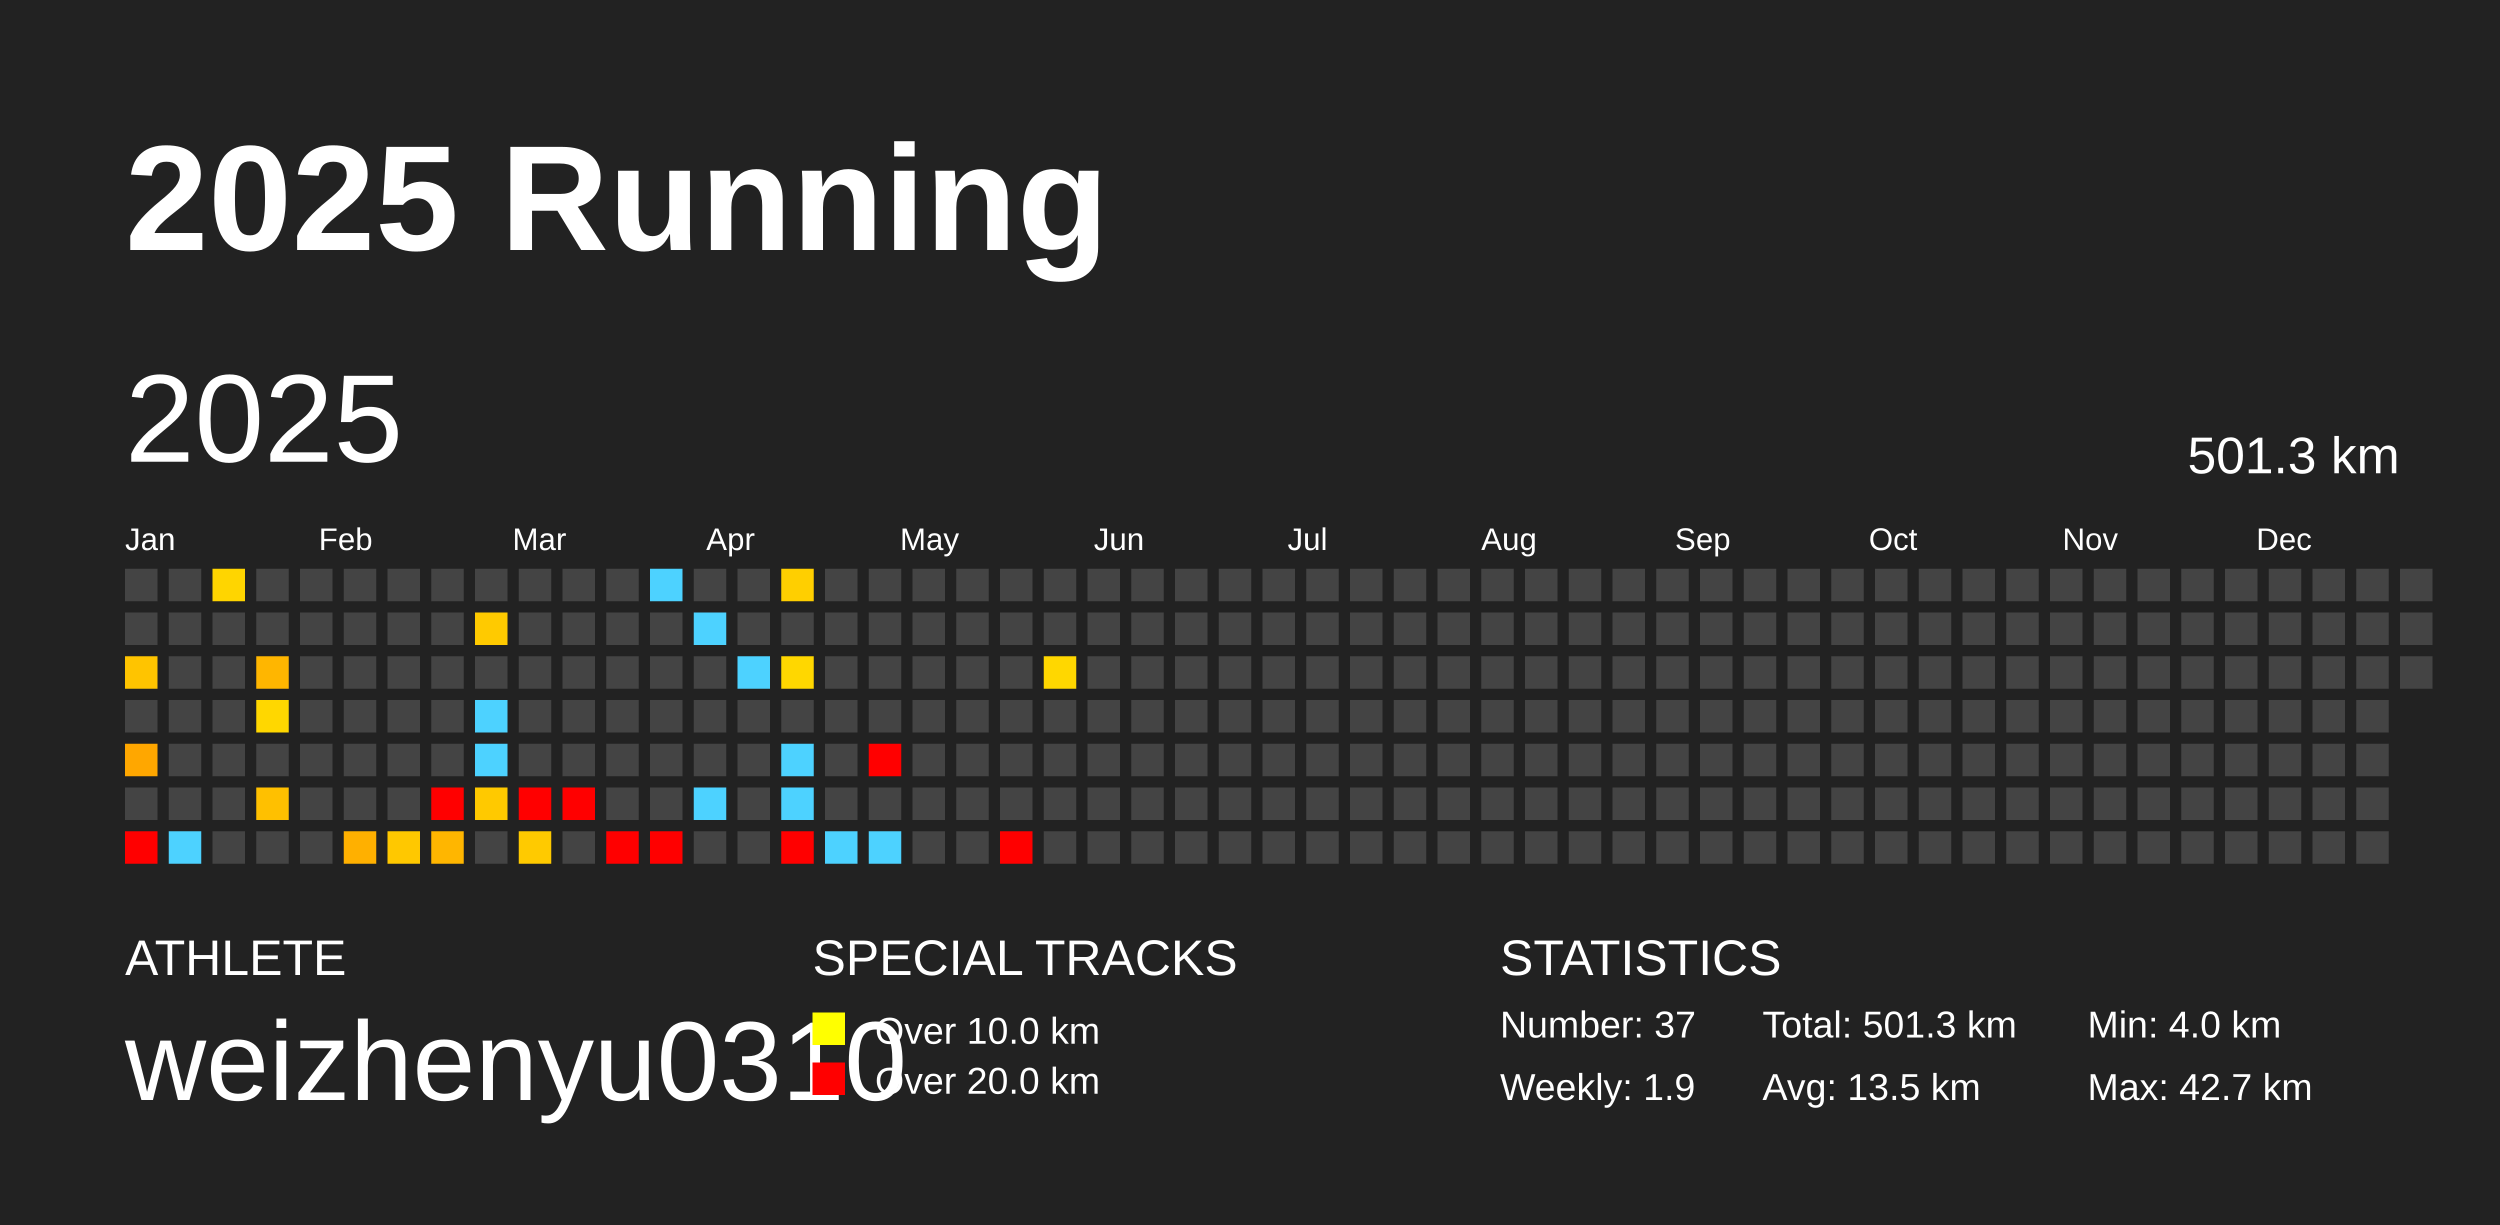
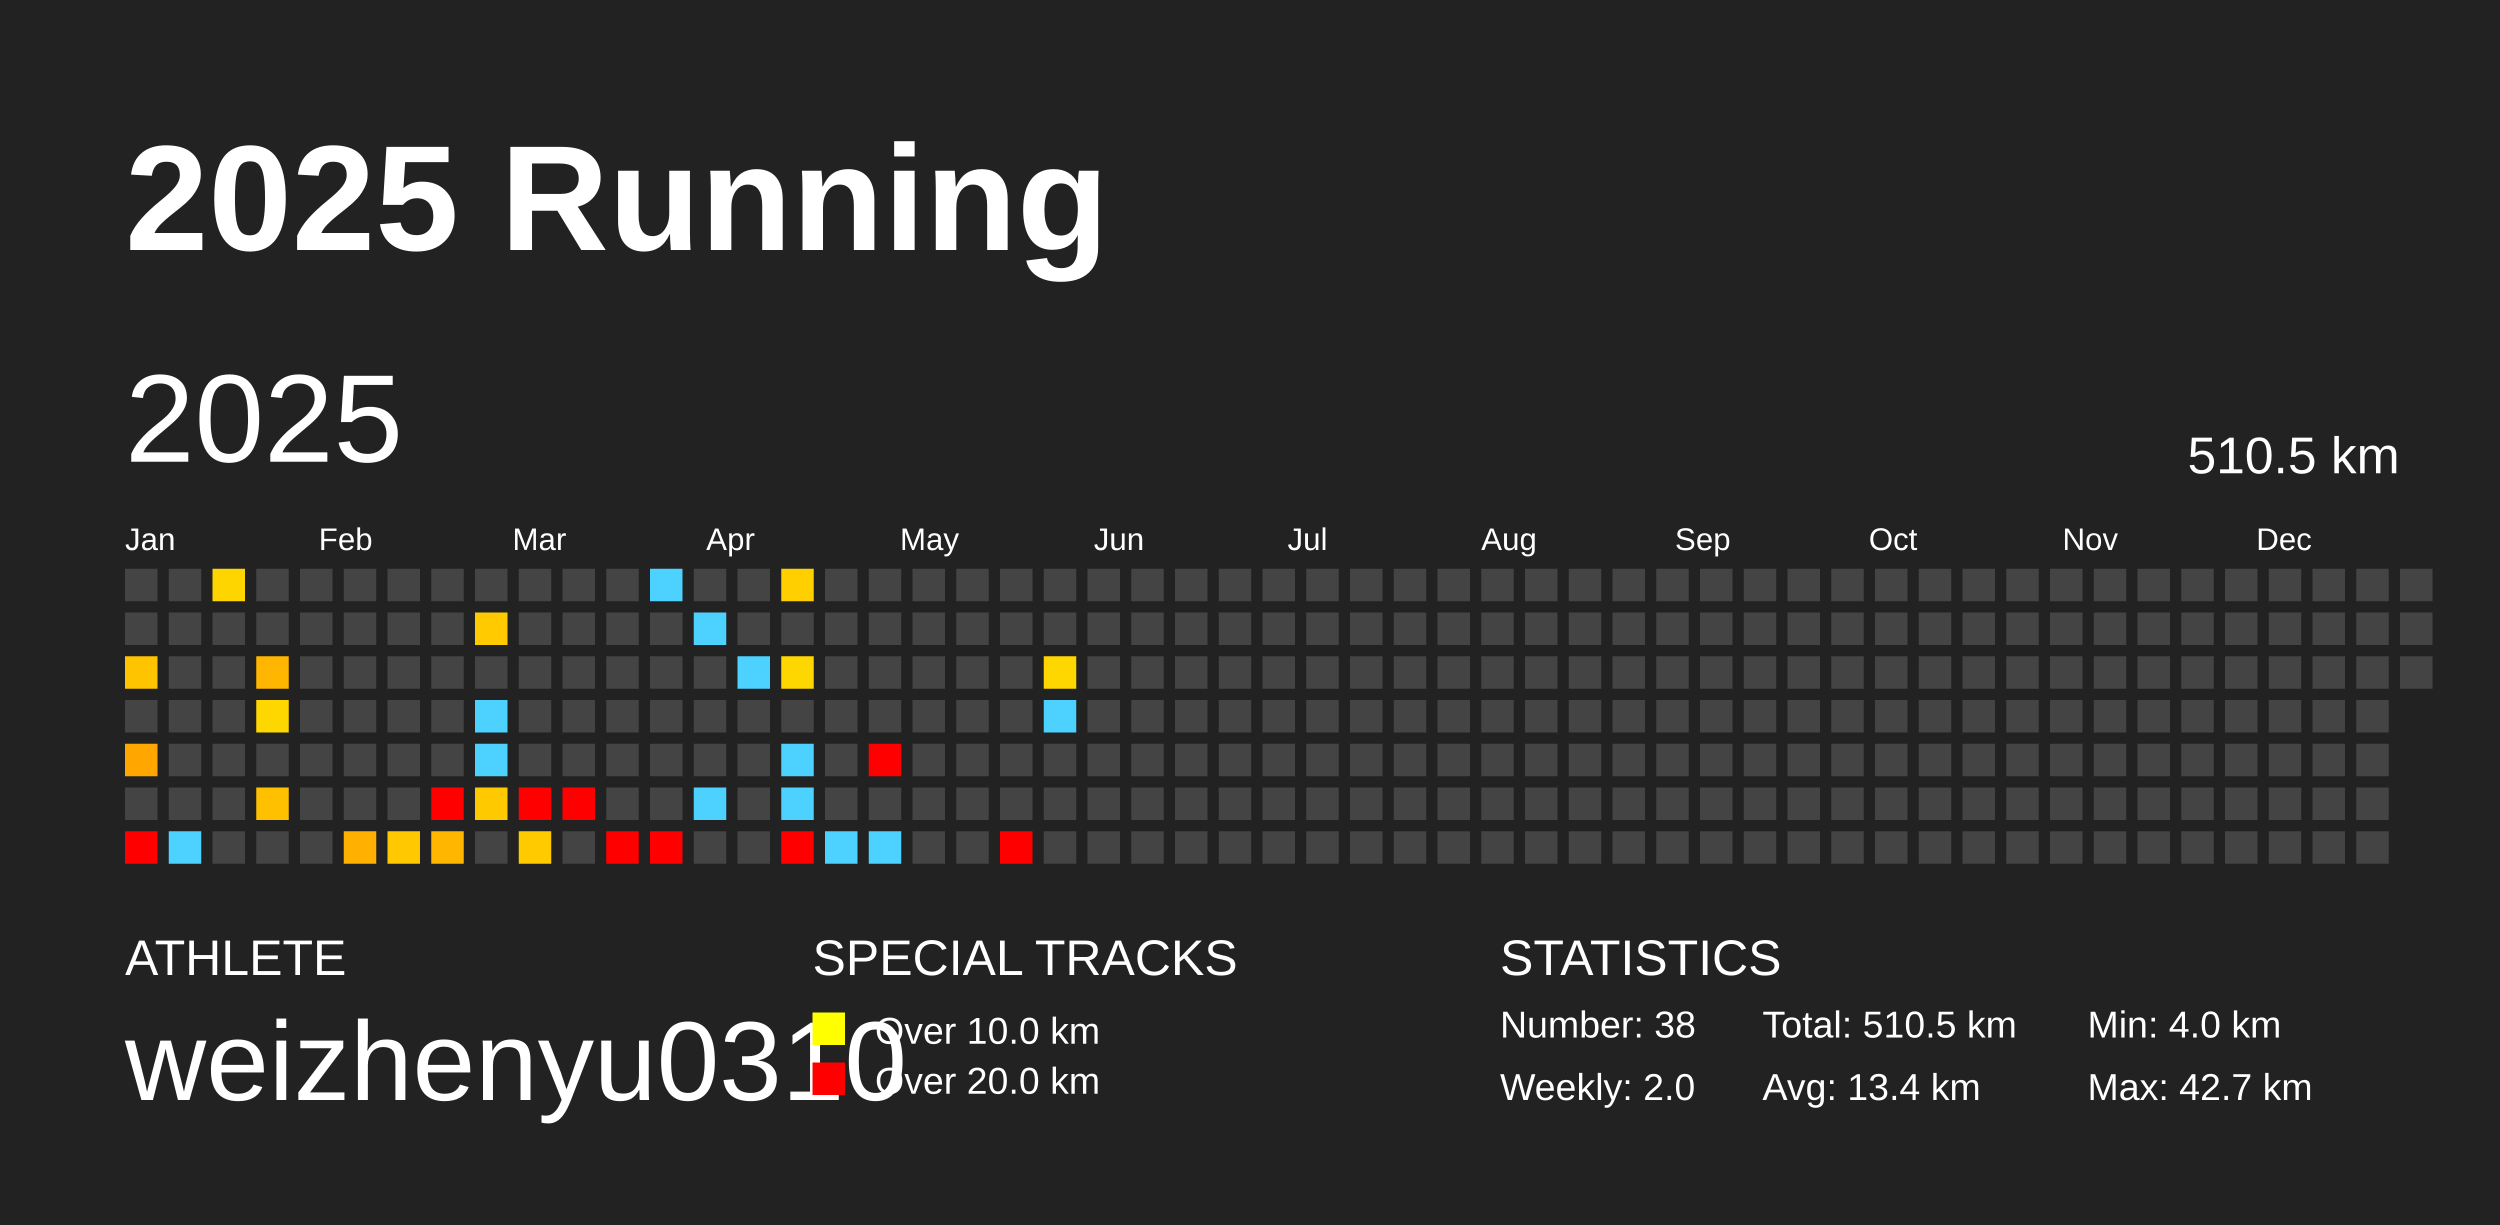
<svg xmlns="http://www.w3.org/2000/svg" baseProfile="full" height="98mm" version="1.1" viewBox="0,0,200,98" width="200mm">
  <defs />
  <rect fill="#222222" height="98" width="200" x="0" y="0" />
  <text fill="#FFFFFF" style="font-size:12px; font-family:Arial; font-weight:bold;" x="10" y="20">2025 Running</text>
  <text fill="#FFFFFF" style="font-size:4px; font-family:Arial" x="10" y="78">ATHLETE</text>
  <text fill="#FFFFFF" style="font-size:9px; font-family:Arial" x="10" y="88">weizhenyu0310</text>
  <text fill="#FFFFFF" style="font-size:4px; font-family:Arial" x="65" y="78">SPECIAL TRACKS</text>
  <rect fill="yellow" height="2.6" width="2.6" x="65" y="81" />
  <text fill="#FFFFFF" style="font-size:3px; font-family:Arial" x="70" y="83.5">Over 10.0 km</text>
  <rect fill="red" height="2.6" width="2.6" x="65" y="85" />
  <text fill="#FFFFFF" style="font-size:3px; font-family:Arial" x="70" y="87.5">Over 20.0 km</text>
  <text fill="#FFFFFF" style="font-size:4px; font-family:Arial" x="120" y="78">STATISTICS</text>
-   <text fill="#FFFFFF" style="font-size:3px; font-family:Arial" x="120" y="83">Number: 37</text>
-   <text fill="#FFFFFF" style="font-size:3px; font-family:Arial" x="120" y="88">Weekly: 1.9</text>
-   <text fill="#FFFFFF" style="font-size:3px; font-family:Arial" x="141" y="83">Total: 501.3 km</text>
-   <text fill="#FFFFFF" style="font-size:3px; font-family:Arial" x="141" y="88">Avg: 13.5 km</text>
+   <text fill="#FFFFFF" style="font-size:3px; font-family:Arial" x="120" y="83">Number: 38</text>
+   <text fill="#FFFFFF" style="font-size:3px; font-family:Arial" x="120" y="88">Weekly: 2.0</text>
+   <text fill="#FFFFFF" style="font-size:3px; font-family:Arial" x="141" y="83">Total: 510.5 km</text>
+   <text fill="#FFFFFF" style="font-size:3px; font-family:Arial" x="141" y="88">Avg: 13.4 km</text>
  <text fill="#FFFFFF" style="font-size:3px; font-family:Arial" x="167" y="83">Min: 4.0 km</text>
  <text fill="#FFFFFF" style="font-size:3px; font-family:Arial" x="167" y="88">Max: 42.7 km</text>
  <text dominant-baseline="hanging" fill="#FFFFFF" style="font-size:10.0px; font-family:Arial;" x="10" y="30">2025</text>
-   <text dominant-baseline="hanging" fill="#FFFFFF" style="font-size:4.125px; font-family:Arial;" x="175" y="35">501.3 km</text>
+   <text dominant-baseline="hanging" fill="#FFFFFF" style="font-size:4.125px; font-family:Arial;" x="175" y="35">510.5 km</text>
  <text fill="#FFFFFF" style="font-size:2.5px; font-family:Arial" x="10.0" y="44">Jan</text>
  <text fill="#FFFFFF" style="font-size:2.5px; font-family:Arial" x="25.5" y="44">Feb</text>
  <text fill="#FFFFFF" style="font-size:2.5px; font-family:Arial" x="41.0" y="44">Mar</text>
  <text fill="#FFFFFF" style="font-size:2.5px; font-family:Arial" x="56.5" y="44">Apr</text>
  <text fill="#FFFFFF" style="font-size:2.5px; font-family:Arial" x="72.0" y="44">May</text>
  <text fill="#FFFFFF" style="font-size:2.5px; font-family:Arial" x="87.5" y="44">Jun</text>
  <text fill="#FFFFFF" style="font-size:2.5px; font-family:Arial" x="103.0" y="44">Jul</text>
  <text fill="#FFFFFF" style="font-size:2.5px; font-family:Arial" x="118.5" y="44">Aug</text>
  <text fill="#FFFFFF" style="font-size:2.5px; font-family:Arial" x="134.0" y="44">Sep</text>
  <text fill="#FFFFFF" style="font-size:2.5px; font-family:Arial" x="149.5" y="44">Oct</text>
  <text fill="#FFFFFF" style="font-size:2.5px; font-family:Arial" x="165.0" y="44">Nov</text>
  <text fill="#FFFFFF" style="font-size:2.5px; font-family:Arial" x="180.5" y="44">Dec</text>
  <rect fill="#444444" height="2.6" width="2.6" x="10.0" y="45.5" />
  <rect fill="#444444" height="2.6" width="2.6" x="10.0" y="49.0" />
  <rect fill="#ffc400" height="2.6" width="2.6" x="10.0" y="52.5" />
  <rect fill="#444444" height="2.6" width="2.6" x="10.0" y="56.0" />
  <rect fill="#ffa700" height="2.6" width="2.6" x="10.0" y="59.5" />
  <rect fill="#444444" height="2.6" width="2.6" x="10.0" y="63.0" />
  <rect fill="red" height="2.6" width="2.6" x="10.0" y="66.5" />
  <rect fill="#444444" height="2.6" width="2.6" x="13.5" y="45.5" />
  <rect fill="#444444" height="2.6" width="2.6" x="13.5" y="49.0" />
  <rect fill="#444444" height="2.6" width="2.6" x="13.5" y="52.5" />
  <rect fill="#444444" height="2.6" width="2.6" x="13.5" y="56.0" />
  <rect fill="#444444" height="2.6" width="2.6" x="13.5" y="59.5" />
  <rect fill="#444444" height="2.6" width="2.6" x="13.5" y="63.0" />
  <rect fill="#4dd2ff" height="2.6" width="2.6" x="13.5" y="66.5" />
  <rect fill="#ffd500" height="2.6" width="2.6" x="17.0" y="45.5" />
  <rect fill="#444444" height="2.6" width="2.6" x="17.0" y="49.0" />
  <rect fill="#444444" height="2.6" width="2.6" x="17.0" y="52.5" />
  <rect fill="#444444" height="2.6" width="2.6" x="17.0" y="56.0" />
  <rect fill="#444444" height="2.6" width="2.6" x="17.0" y="59.5" />
  <rect fill="#444444" height="2.6" width="2.6" x="17.0" y="63.0" />
  <rect fill="#444444" height="2.6" width="2.6" x="17.0" y="66.5" />
  <rect fill="#444444" height="2.6" width="2.6" x="20.5" y="45.5" />
  <rect fill="#444444" height="2.6" width="2.6" x="20.5" y="49.0" />
  <rect fill="#ffb600" height="2.6" width="2.6" x="20.5" y="52.5" />
  <rect fill="#ffd700" height="2.6" width="2.6" x="20.5" y="56.0" />
  <rect fill="#444444" height="2.6" width="2.6" x="20.5" y="59.5" />
  <rect fill="#ffc000" height="2.6" width="2.6" x="20.5" y="63.0" />
  <rect fill="#444444" height="2.6" width="2.6" x="20.5" y="66.5" />
  <rect fill="#444444" height="2.6" width="2.6" x="24.0" y="45.5" />
  <rect fill="#444444" height="2.6" width="2.6" x="24.0" y="49.0" />
  <rect fill="#444444" height="2.6" width="2.6" x="24.0" y="52.5" />
  <rect fill="#444444" height="2.6" width="2.6" x="24.0" y="56.0" />
  <rect fill="#444444" height="2.6" width="2.6" x="24.0" y="59.5" />
  <rect fill="#444444" height="2.6" width="2.6" x="24.0" y="63.0" />
  <rect fill="#444444" height="2.6" width="2.6" x="24.0" y="66.5" />
  <rect fill="#444444" height="2.6" width="2.6" x="27.5" y="45.5" />
  <rect fill="#444444" height="2.6" width="2.6" x="27.5" y="49.0" />
  <rect fill="#444444" height="2.6" width="2.6" x="27.5" y="52.5" />
  <rect fill="#444444" height="2.6" width="2.6" x="27.5" y="56.0" />
  <rect fill="#444444" height="2.6" width="2.6" x="27.5" y="59.5" />
  <rect fill="#444444" height="2.6" width="2.6" x="27.5" y="63.0" />
  <rect fill="#ffb000" height="2.6" width="2.6" x="27.5" y="66.5" />
  <rect fill="#444444" height="2.6" width="2.6" x="31.0" y="45.5" />
  <rect fill="#444444" height="2.6" width="2.6" x="31.0" y="49.0" />
  <rect fill="#444444" height="2.6" width="2.6" x="31.0" y="52.5" />
  <rect fill="#444444" height="2.6" width="2.6" x="31.0" y="56.0" />
  <rect fill="#444444" height="2.6" width="2.6" x="31.0" y="59.5" />
  <rect fill="#444444" height="2.6" width="2.6" x="31.0" y="63.0" />
  <rect fill="#ffc800" height="2.6" width="2.6" x="31.0" y="66.5" />
  <rect fill="#444444" height="2.6" width="2.6" x="34.5" y="45.5" />
  <rect fill="#444444" height="2.6" width="2.6" x="34.5" y="49.0" />
  <rect fill="#444444" height="2.6" width="2.6" x="34.5" y="52.5" />
  <rect fill="#444444" height="2.6" width="2.6" x="34.5" y="56.0" />
  <rect fill="#444444" height="2.6" width="2.6" x="34.5" y="59.5" />
  <rect fill="red" height="2.6" width="2.6" x="34.5" y="63.0" />
  <rect fill="#ffb600" height="2.6" width="2.6" x="34.5" y="66.5" />
  <rect fill="#444444" height="2.6" width="2.6" x="38.0" y="45.5" />
  <rect fill="#ffca00" height="2.6" width="2.6" x="38.0" y="49.0" />
  <rect fill="#444444" height="2.6" width="2.6" x="38.0" y="52.5" />
  <rect fill="#4dd2ff" height="2.6" width="2.6" x="38.0" y="56.0" />
  <rect fill="#4dd2ff" height="2.6" width="2.6" x="38.0" y="59.5" />
  <rect fill="#ffc900" height="2.6" width="2.6" x="38.0" y="63.0" />
  <rect fill="#444444" height="2.6" width="2.6" x="38.0" y="66.5" />
  <rect fill="#444444" height="2.6" width="2.6" x="41.5" y="45.5" />
  <rect fill="#444444" height="2.6" width="2.6" x="41.5" y="49.0" />
  <rect fill="#444444" height="2.6" width="2.6" x="41.5" y="52.5" />
  <rect fill="#444444" height="2.6" width="2.6" x="41.5" y="56.0" />
  <rect fill="#444444" height="2.6" width="2.6" x="41.5" y="59.5" />
  <rect fill="red" height="2.6" width="2.6" x="41.5" y="63.0" />
  <rect fill="#ffca00" height="2.6" width="2.6" x="41.5" y="66.5" />
  <rect fill="#444444" height="2.6" width="2.6" x="45.0" y="45.5" />
  <rect fill="#444444" height="2.6" width="2.6" x="45.0" y="49.0" />
  <rect fill="#444444" height="2.6" width="2.6" x="45.0" y="52.5" />
  <rect fill="#444444" height="2.6" width="2.6" x="45.0" y="56.0" />
  <rect fill="#444444" height="2.6" width="2.6" x="45.0" y="59.5" />
  <rect fill="red" height="2.6" width="2.6" x="45.0" y="63.0" />
  <rect fill="#444444" height="2.6" width="2.6" x="45.0" y="66.5" />
  <rect fill="#444444" height="2.6" width="2.6" x="48.5" y="45.5" />
  <rect fill="#444444" height="2.6" width="2.6" x="48.5" y="49.0" />
  <rect fill="#444444" height="2.6" width="2.6" x="48.5" y="52.5" />
  <rect fill="#444444" height="2.6" width="2.6" x="48.5" y="56.0" />
  <rect fill="#444444" height="2.6" width="2.6" x="48.5" y="59.5" />
  <rect fill="#444444" height="2.6" width="2.6" x="48.5" y="63.0" />
  <rect fill="red" height="2.6" width="2.6" x="48.5" y="66.5" />
  <rect fill="#4dd2ff" height="2.6" width="2.6" x="52.0" y="45.5" />
  <rect fill="#444444" height="2.6" width="2.6" x="52.0" y="49.0" />
  <rect fill="#444444" height="2.6" width="2.6" x="52.0" y="52.5" />
  <rect fill="#444444" height="2.6" width="2.6" x="52.0" y="56.0" />
  <rect fill="#444444" height="2.6" width="2.6" x="52.0" y="59.5" />
  <rect fill="#444444" height="2.6" width="2.6" x="52.0" y="63.0" />
  <rect fill="red" height="2.6" width="2.6" x="52.0" y="66.5" />
  <rect fill="#444444" height="2.6" width="2.6" x="55.5" y="45.5" />
  <rect fill="#4dd2ff" height="2.6" width="2.6" x="55.5" y="49.0" />
  <rect fill="#444444" height="2.6" width="2.6" x="55.5" y="52.5" />
  <rect fill="#444444" height="2.6" width="2.6" x="55.5" y="56.0" />
  <rect fill="#444444" height="2.6" width="2.6" x="55.5" y="59.5" />
  <rect fill="#4dd2ff" height="2.6" width="2.6" x="55.5" y="63.0" />
  <rect fill="#444444" height="2.6" width="2.6" x="55.5" y="66.5" />
  <rect fill="#444444" height="2.6" width="2.6" x="59.0" y="45.5" />
  <rect fill="#444444" height="2.6" width="2.6" x="59.0" y="49.0" />
  <rect fill="#4dd2ff" height="2.6" width="2.6" x="59.0" y="52.5" />
  <rect fill="#444444" height="2.6" width="2.6" x="59.0" y="56.0" />
  <rect fill="#444444" height="2.6" width="2.6" x="59.0" y="59.5" />
  <rect fill="#444444" height="2.6" width="2.6" x="59.0" y="63.0" />
  <rect fill="#444444" height="2.6" width="2.6" x="59.0" y="66.5" />
  <rect fill="#ffcf00" height="2.6" width="2.6" x="62.5" y="45.5" />
  <rect fill="#444444" height="2.6" width="2.6" x="62.5" y="49.0" />
  <rect fill="#ffd700" height="2.6" width="2.6" x="62.5" y="52.5" />
  <rect fill="#444444" height="2.6" width="2.6" x="62.5" y="56.0" />
  <rect fill="#4dd2ff" height="2.6" width="2.6" x="62.5" y="59.5" />
  <rect fill="#4dd2ff" height="2.6" width="2.6" x="62.5" y="63.0" />
  <rect fill="red" height="2.6" width="2.6" x="62.5" y="66.5" />
  <rect fill="#444444" height="2.6" width="2.6" x="66.0" y="45.5" />
  <rect fill="#444444" height="2.6" width="2.6" x="66.0" y="49.0" />
  <rect fill="#444444" height="2.6" width="2.6" x="66.0" y="52.5" />
  <rect fill="#444444" height="2.6" width="2.6" x="66.0" y="56.0" />
  <rect fill="#444444" height="2.6" width="2.6" x="66.0" y="59.5" />
  <rect fill="#444444" height="2.6" width="2.6" x="66.0" y="63.0" />
  <rect fill="#4dd2ff" height="2.6" width="2.6" x="66.0" y="66.5" />
  <rect fill="#444444" height="2.6" width="2.6" x="69.5" y="45.5" />
  <rect fill="#444444" height="2.6" width="2.6" x="69.5" y="49.0" />
  <rect fill="#444444" height="2.6" width="2.6" x="69.5" y="52.5" />
  <rect fill="#444444" height="2.6" width="2.6" x="69.5" y="56.0" />
  <rect fill="red" height="2.6" width="2.6" x="69.5" y="59.5" />
  <rect fill="#444444" height="2.6" width="2.6" x="69.5" y="63.0" />
  <rect fill="#4dd2ff" height="2.6" width="2.6" x="69.5" y="66.5" />
  <rect fill="#444444" height="2.6" width="2.6" x="73.0" y="45.5" />
  <rect fill="#444444" height="2.6" width="2.6" x="73.0" y="49.0" />
  <rect fill="#444444" height="2.6" width="2.6" x="73.0" y="52.5" />
  <rect fill="#444444" height="2.6" width="2.6" x="73.0" y="56.0" />
  <rect fill="#444444" height="2.6" width="2.6" x="73.0" y="59.5" />
  <rect fill="#444444" height="2.6" width="2.6" x="73.0" y="63.0" />
  <rect fill="#444444" height="2.6" width="2.6" x="73.0" y="66.5" />
  <rect fill="#444444" height="2.6" width="2.6" x="76.5" y="45.5" />
  <rect fill="#444444" height="2.6" width="2.6" x="76.5" y="49.0" />
  <rect fill="#444444" height="2.6" width="2.6" x="76.5" y="52.5" />
  <rect fill="#444444" height="2.6" width="2.6" x="76.5" y="56.0" />
  <rect fill="#444444" height="2.6" width="2.6" x="76.5" y="59.5" />
  <rect fill="#444444" height="2.6" width="2.6" x="76.5" y="63.0" />
  <rect fill="#444444" height="2.6" width="2.6" x="76.5" y="66.5" />
  <rect fill="#444444" height="2.6" width="2.6" x="80.0" y="45.5" />
  <rect fill="#444444" height="2.6" width="2.6" x="80.0" y="49.0" />
  <rect fill="#444444" height="2.6" width="2.6" x="80.0" y="52.5" />
  <rect fill="#444444" height="2.6" width="2.6" x="80.0" y="56.0" />
  <rect fill="#444444" height="2.6" width="2.6" x="80.0" y="59.5" />
  <rect fill="#444444" height="2.6" width="2.6" x="80.0" y="63.0" />
  <rect fill="red" height="2.6" width="2.6" x="80.0" y="66.5" />
  <rect fill="#444444" height="2.6" width="2.6" x="83.5" y="45.5" />
  <rect fill="#444444" height="2.6" width="2.6" x="83.5" y="49.0" />
  <rect fill="#ffd700" height="2.6" width="2.6" x="83.5" y="52.5" />
-   <rect fill="#444444" height="2.6" width="2.6" x="83.5" y="56.0" />
+   <rect fill="#4dd2ff" height="2.6" width="2.6" x="83.5" y="56.0" />
  <rect fill="#444444" height="2.6" width="2.6" x="83.5" y="59.5" />
  <rect fill="#444444" height="2.6" width="2.6" x="83.5" y="63.0" />
  <rect fill="#444444" height="2.6" width="2.6" x="83.5" y="66.5" />
  <rect fill="#444444" height="2.6" width="2.6" x="87.0" y="45.5" />
  <rect fill="#444444" height="2.6" width="2.6" x="87.0" y="49.0" />
  <rect fill="#444444" height="2.6" width="2.6" x="87.0" y="52.5" />
  <rect fill="#444444" height="2.6" width="2.6" x="87.0" y="56.0" />
  <rect fill="#444444" height="2.6" width="2.6" x="87.0" y="59.5" />
  <rect fill="#444444" height="2.6" width="2.6" x="87.0" y="63.0" />
  <rect fill="#444444" height="2.6" width="2.6" x="87.0" y="66.5" />
  <rect fill="#444444" height="2.6" width="2.6" x="90.5" y="45.5" />
  <rect fill="#444444" height="2.6" width="2.6" x="90.5" y="49.0" />
  <rect fill="#444444" height="2.6" width="2.6" x="90.5" y="52.5" />
  <rect fill="#444444" height="2.6" width="2.6" x="90.5" y="56.0" />
  <rect fill="#444444" height="2.6" width="2.6" x="90.5" y="59.5" />
  <rect fill="#444444" height="2.6" width="2.6" x="90.5" y="63.0" />
  <rect fill="#444444" height="2.6" width="2.6" x="90.5" y="66.5" />
  <rect fill="#444444" height="2.6" width="2.6" x="94.0" y="45.5" />
  <rect fill="#444444" height="2.6" width="2.6" x="94.0" y="49.0" />
  <rect fill="#444444" height="2.6" width="2.6" x="94.0" y="52.5" />
  <rect fill="#444444" height="2.6" width="2.6" x="94.0" y="56.0" />
  <rect fill="#444444" height="2.6" width="2.6" x="94.0" y="59.5" />
  <rect fill="#444444" height="2.6" width="2.6" x="94.0" y="63.0" />
  <rect fill="#444444" height="2.6" width="2.6" x="94.0" y="66.5" />
  <rect fill="#444444" height="2.6" width="2.6" x="97.5" y="45.5" />
  <rect fill="#444444" height="2.6" width="2.6" x="97.5" y="49.0" />
  <rect fill="#444444" height="2.6" width="2.6" x="97.5" y="52.5" />
  <rect fill="#444444" height="2.6" width="2.6" x="97.5" y="56.0" />
  <rect fill="#444444" height="2.6" width="2.6" x="97.5" y="59.5" />
  <rect fill="#444444" height="2.6" width="2.6" x="97.5" y="63.0" />
  <rect fill="#444444" height="2.6" width="2.6" x="97.5" y="66.5" />
  <rect fill="#444444" height="2.6" width="2.6" x="101.0" y="45.5" />
  <rect fill="#444444" height="2.6" width="2.6" x="101.0" y="49.0" />
  <rect fill="#444444" height="2.6" width="2.6" x="101.0" y="52.5" />
  <rect fill="#444444" height="2.6" width="2.6" x="101.0" y="56.0" />
  <rect fill="#444444" height="2.6" width="2.6" x="101.0" y="59.5" />
  <rect fill="#444444" height="2.6" width="2.6" x="101.0" y="63.0" />
  <rect fill="#444444" height="2.6" width="2.6" x="101.0" y="66.5" />
  <rect fill="#444444" height="2.6" width="2.6" x="104.5" y="45.5" />
  <rect fill="#444444" height="2.6" width="2.6" x="104.5" y="49.0" />
  <rect fill="#444444" height="2.6" width="2.6" x="104.5" y="52.5" />
  <rect fill="#444444" height="2.6" width="2.6" x="104.5" y="56.0" />
  <rect fill="#444444" height="2.6" width="2.6" x="104.5" y="59.5" />
  <rect fill="#444444" height="2.6" width="2.6" x="104.5" y="63.0" />
  <rect fill="#444444" height="2.6" width="2.6" x="104.5" y="66.5" />
  <rect fill="#444444" height="2.6" width="2.6" x="108.0" y="45.5" />
  <rect fill="#444444" height="2.6" width="2.6" x="108.0" y="49.0" />
  <rect fill="#444444" height="2.6" width="2.6" x="108.0" y="52.5" />
  <rect fill="#444444" height="2.6" width="2.6" x="108.0" y="56.0" />
  <rect fill="#444444" height="2.6" width="2.6" x="108.0" y="59.5" />
  <rect fill="#444444" height="2.6" width="2.6" x="108.0" y="63.0" />
  <rect fill="#444444" height="2.6" width="2.6" x="108.0" y="66.5" />
  <rect fill="#444444" height="2.6" width="2.6" x="111.5" y="45.5" />
  <rect fill="#444444" height="2.6" width="2.6" x="111.5" y="49.0" />
  <rect fill="#444444" height="2.6" width="2.6" x="111.5" y="52.5" />
  <rect fill="#444444" height="2.6" width="2.6" x="111.5" y="56.0" />
  <rect fill="#444444" height="2.6" width="2.6" x="111.5" y="59.5" />
  <rect fill="#444444" height="2.6" width="2.6" x="111.5" y="63.0" />
  <rect fill="#444444" height="2.6" width="2.6" x="111.5" y="66.5" />
  <rect fill="#444444" height="2.6" width="2.6" x="115.0" y="45.5" />
  <rect fill="#444444" height="2.6" width="2.6" x="115.0" y="49.0" />
  <rect fill="#444444" height="2.6" width="2.6" x="115.0" y="52.5" />
  <rect fill="#444444" height="2.6" width="2.6" x="115.0" y="56.0" />
  <rect fill="#444444" height="2.6" width="2.6" x="115.0" y="59.5" />
  <rect fill="#444444" height="2.6" width="2.6" x="115.0" y="63.0" />
  <rect fill="#444444" height="2.6" width="2.6" x="115.0" y="66.5" />
  <rect fill="#444444" height="2.6" width="2.6" x="118.5" y="45.5" />
  <rect fill="#444444" height="2.6" width="2.6" x="118.5" y="49.0" />
  <rect fill="#444444" height="2.6" width="2.6" x="118.5" y="52.5" />
  <rect fill="#444444" height="2.6" width="2.6" x="118.5" y="56.0" />
  <rect fill="#444444" height="2.6" width="2.6" x="118.5" y="59.5" />
  <rect fill="#444444" height="2.6" width="2.6" x="118.5" y="63.0" />
  <rect fill="#444444" height="2.6" width="2.6" x="118.5" y="66.5" />
  <rect fill="#444444" height="2.6" width="2.6" x="122.0" y="45.5" />
  <rect fill="#444444" height="2.6" width="2.6" x="122.0" y="49.0" />
  <rect fill="#444444" height="2.6" width="2.6" x="122.0" y="52.5" />
  <rect fill="#444444" height="2.6" width="2.6" x="122.0" y="56.0" />
  <rect fill="#444444" height="2.6" width="2.6" x="122.0" y="59.5" />
  <rect fill="#444444" height="2.6" width="2.6" x="122.0" y="63.0" />
  <rect fill="#444444" height="2.6" width="2.6" x="122.0" y="66.5" />
  <rect fill="#444444" height="2.6" width="2.6" x="125.5" y="45.5" />
  <rect fill="#444444" height="2.6" width="2.6" x="125.5" y="49.0" />
  <rect fill="#444444" height="2.6" width="2.6" x="125.5" y="52.5" />
  <rect fill="#444444" height="2.6" width="2.6" x="125.5" y="56.0" />
  <rect fill="#444444" height="2.6" width="2.6" x="125.5" y="59.5" />
  <rect fill="#444444" height="2.6" width="2.6" x="125.5" y="63.0" />
  <rect fill="#444444" height="2.6" width="2.6" x="125.5" y="66.5" />
  <rect fill="#444444" height="2.6" width="2.6" x="129.0" y="45.5" />
  <rect fill="#444444" height="2.6" width="2.6" x="129.0" y="49.0" />
  <rect fill="#444444" height="2.6" width="2.6" x="129.0" y="52.5" />
  <rect fill="#444444" height="2.6" width="2.6" x="129.0" y="56.0" />
  <rect fill="#444444" height="2.6" width="2.6" x="129.0" y="59.5" />
  <rect fill="#444444" height="2.6" width="2.6" x="129.0" y="63.0" />
  <rect fill="#444444" height="2.6" width="2.6" x="129.0" y="66.5" />
  <rect fill="#444444" height="2.6" width="2.6" x="132.5" y="45.5" />
  <rect fill="#444444" height="2.6" width="2.6" x="132.5" y="49.0" />
  <rect fill="#444444" height="2.6" width="2.6" x="132.5" y="52.5" />
  <rect fill="#444444" height="2.6" width="2.6" x="132.5" y="56.0" />
  <rect fill="#444444" height="2.6" width="2.6" x="132.5" y="59.5" />
  <rect fill="#444444" height="2.6" width="2.6" x="132.5" y="63.0" />
  <rect fill="#444444" height="2.6" width="2.6" x="132.5" y="66.5" />
  <rect fill="#444444" height="2.6" width="2.6" x="136.0" y="45.5" />
  <rect fill="#444444" height="2.6" width="2.6" x="136.0" y="49.0" />
  <rect fill="#444444" height="2.6" width="2.6" x="136.0" y="52.5" />
  <rect fill="#444444" height="2.6" width="2.6" x="136.0" y="56.0" />
  <rect fill="#444444" height="2.6" width="2.6" x="136.0" y="59.5" />
  <rect fill="#444444" height="2.6" width="2.6" x="136.0" y="63.0" />
  <rect fill="#444444" height="2.6" width="2.6" x="136.0" y="66.5" />
  <rect fill="#444444" height="2.6" width="2.6" x="139.5" y="45.5" />
  <rect fill="#444444" height="2.6" width="2.6" x="139.5" y="49.0" />
  <rect fill="#444444" height="2.6" width="2.6" x="139.5" y="52.5" />
  <rect fill="#444444" height="2.6" width="2.6" x="139.5" y="56.0" />
  <rect fill="#444444" height="2.6" width="2.6" x="139.5" y="59.5" />
  <rect fill="#444444" height="2.6" width="2.6" x="139.5" y="63.0" />
  <rect fill="#444444" height="2.6" width="2.6" x="139.5" y="66.5" />
  <rect fill="#444444" height="2.6" width="2.6" x="143.0" y="45.5" />
  <rect fill="#444444" height="2.6" width="2.6" x="143.0" y="49.0" />
  <rect fill="#444444" height="2.6" width="2.6" x="143.0" y="52.5" />
  <rect fill="#444444" height="2.6" width="2.6" x="143.0" y="56.0" />
  <rect fill="#444444" height="2.6" width="2.6" x="143.0" y="59.5" />
  <rect fill="#444444" height="2.6" width="2.6" x="143.0" y="63.0" />
  <rect fill="#444444" height="2.6" width="2.6" x="143.0" y="66.5" />
  <rect fill="#444444" height="2.6" width="2.6" x="146.5" y="45.5" />
  <rect fill="#444444" height="2.6" width="2.6" x="146.5" y="49.0" />
  <rect fill="#444444" height="2.6" width="2.6" x="146.5" y="52.5" />
  <rect fill="#444444" height="2.6" width="2.6" x="146.5" y="56.0" />
  <rect fill="#444444" height="2.6" width="2.6" x="146.5" y="59.5" />
  <rect fill="#444444" height="2.6" width="2.6" x="146.5" y="63.0" />
  <rect fill="#444444" height="2.6" width="2.6" x="146.5" y="66.5" />
  <rect fill="#444444" height="2.6" width="2.6" x="150.0" y="45.5" />
  <rect fill="#444444" height="2.6" width="2.6" x="150.0" y="49.0" />
  <rect fill="#444444" height="2.6" width="2.6" x="150.0" y="52.5" />
  <rect fill="#444444" height="2.6" width="2.6" x="150.0" y="56.0" />
  <rect fill="#444444" height="2.6" width="2.6" x="150.0" y="59.5" />
  <rect fill="#444444" height="2.6" width="2.6" x="150.0" y="63.0" />
  <rect fill="#444444" height="2.6" width="2.6" x="150.0" y="66.5" />
  <rect fill="#444444" height="2.6" width="2.6" x="153.5" y="45.5" />
  <rect fill="#444444" height="2.6" width="2.6" x="153.5" y="49.0" />
  <rect fill="#444444" height="2.6" width="2.6" x="153.5" y="52.5" />
  <rect fill="#444444" height="2.6" width="2.6" x="153.5" y="56.0" />
  <rect fill="#444444" height="2.6" width="2.6" x="153.5" y="59.5" />
  <rect fill="#444444" height="2.6" width="2.6" x="153.5" y="63.0" />
  <rect fill="#444444" height="2.6" width="2.6" x="153.5" y="66.5" />
  <rect fill="#444444" height="2.6" width="2.6" x="157.0" y="45.5" />
  <rect fill="#444444" height="2.6" width="2.6" x="157.0" y="49.0" />
  <rect fill="#444444" height="2.6" width="2.6" x="157.0" y="52.5" />
  <rect fill="#444444" height="2.6" width="2.6" x="157.0" y="56.0" />
  <rect fill="#444444" height="2.6" width="2.6" x="157.0" y="59.5" />
  <rect fill="#444444" height="2.6" width="2.6" x="157.0" y="63.0" />
  <rect fill="#444444" height="2.6" width="2.6" x="157.0" y="66.5" />
  <rect fill="#444444" height="2.6" width="2.6" x="160.5" y="45.5" />
  <rect fill="#444444" height="2.6" width="2.6" x="160.5" y="49.0" />
  <rect fill="#444444" height="2.6" width="2.6" x="160.5" y="52.5" />
  <rect fill="#444444" height="2.6" width="2.6" x="160.5" y="56.0" />
  <rect fill="#444444" height="2.6" width="2.6" x="160.5" y="59.5" />
  <rect fill="#444444" height="2.6" width="2.6" x="160.5" y="63.0" />
  <rect fill="#444444" height="2.6" width="2.6" x="160.5" y="66.5" />
  <rect fill="#444444" height="2.6" width="2.6" x="164.0" y="45.5" />
  <rect fill="#444444" height="2.6" width="2.6" x="164.0" y="49.0" />
  <rect fill="#444444" height="2.6" width="2.6" x="164.0" y="52.5" />
  <rect fill="#444444" height="2.6" width="2.6" x="164.0" y="56.0" />
  <rect fill="#444444" height="2.6" width="2.6" x="164.0" y="59.5" />
  <rect fill="#444444" height="2.6" width="2.6" x="164.0" y="63.0" />
  <rect fill="#444444" height="2.6" width="2.6" x="164.0" y="66.5" />
  <rect fill="#444444" height="2.6" width="2.6" x="167.5" y="45.5" />
  <rect fill="#444444" height="2.6" width="2.6" x="167.5" y="49.0" />
  <rect fill="#444444" height="2.6" width="2.6" x="167.5" y="52.5" />
  <rect fill="#444444" height="2.6" width="2.6" x="167.5" y="56.0" />
  <rect fill="#444444" height="2.6" width="2.6" x="167.5" y="59.5" />
  <rect fill="#444444" height="2.6" width="2.6" x="167.5" y="63.0" />
  <rect fill="#444444" height="2.6" width="2.6" x="167.5" y="66.5" />
  <rect fill="#444444" height="2.6" width="2.6" x="171.0" y="45.5" />
  <rect fill="#444444" height="2.6" width="2.6" x="171.0" y="49.0" />
  <rect fill="#444444" height="2.6" width="2.6" x="171.0" y="52.5" />
  <rect fill="#444444" height="2.6" width="2.6" x="171.0" y="56.0" />
  <rect fill="#444444" height="2.6" width="2.6" x="171.0" y="59.5" />
  <rect fill="#444444" height="2.6" width="2.6" x="171.0" y="63.0" />
  <rect fill="#444444" height="2.6" width="2.6" x="171.0" y="66.5" />
  <rect fill="#444444" height="2.6" width="2.6" x="174.5" y="45.5" />
  <rect fill="#444444" height="2.6" width="2.6" x="174.5" y="49.0" />
  <rect fill="#444444" height="2.6" width="2.6" x="174.5" y="52.5" />
  <rect fill="#444444" height="2.6" width="2.6" x="174.5" y="56.0" />
  <rect fill="#444444" height="2.6" width="2.6" x="174.5" y="59.5" />
  <rect fill="#444444" height="2.6" width="2.6" x="174.5" y="63.0" />
  <rect fill="#444444" height="2.6" width="2.6" x="174.5" y="66.5" />
  <rect fill="#444444" height="2.6" width="2.6" x="178.0" y="45.5" />
  <rect fill="#444444" height="2.6" width="2.6" x="178.0" y="49.0" />
  <rect fill="#444444" height="2.6" width="2.6" x="178.0" y="52.5" />
  <rect fill="#444444" height="2.6" width="2.6" x="178.0" y="56.0" />
  <rect fill="#444444" height="2.6" width="2.6" x="178.0" y="59.5" />
  <rect fill="#444444" height="2.6" width="2.6" x="178.0" y="63.0" />
  <rect fill="#444444" height="2.6" width="2.6" x="178.0" y="66.5" />
  <rect fill="#444444" height="2.6" width="2.6" x="181.5" y="45.5" />
  <rect fill="#444444" height="2.6" width="2.6" x="181.5" y="49.0" />
  <rect fill="#444444" height="2.6" width="2.6" x="181.5" y="52.5" />
  <rect fill="#444444" height="2.6" width="2.6" x="181.5" y="56.0" />
  <rect fill="#444444" height="2.6" width="2.6" x="181.5" y="59.5" />
  <rect fill="#444444" height="2.6" width="2.6" x="181.5" y="63.0" />
  <rect fill="#444444" height="2.6" width="2.6" x="181.5" y="66.5" />
  <rect fill="#444444" height="2.6" width="2.6" x="185.0" y="45.5" />
  <rect fill="#444444" height="2.6" width="2.6" x="185.0" y="49.0" />
  <rect fill="#444444" height="2.6" width="2.6" x="185.0" y="52.5" />
  <rect fill="#444444" height="2.6" width="2.6" x="185.0" y="56.0" />
  <rect fill="#444444" height="2.6" width="2.6" x="185.0" y="59.5" />
  <rect fill="#444444" height="2.6" width="2.6" x="185.0" y="63.0" />
  <rect fill="#444444" height="2.6" width="2.6" x="185.0" y="66.5" />
  <rect fill="#444444" height="2.6" width="2.6" x="188.5" y="45.5" />
  <rect fill="#444444" height="2.6" width="2.6" x="188.5" y="49.0" />
  <rect fill="#444444" height="2.6" width="2.6" x="188.5" y="52.5" />
  <rect fill="#444444" height="2.6" width="2.6" x="188.5" y="56.0" />
  <rect fill="#444444" height="2.6" width="2.6" x="188.5" y="59.5" />
  <rect fill="#444444" height="2.6" width="2.6" x="188.5" y="63.0" />
  <rect fill="#444444" height="2.6" width="2.6" x="188.5" y="66.5" />
  <rect fill="#444444" height="2.6" width="2.6" x="192.0" y="45.5" />
  <rect fill="#444444" height="2.6" width="2.6" x="192.0" y="49.0" />
  <rect fill="#444444" height="2.6" width="2.6" x="192.0" y="52.5" />
</svg>
